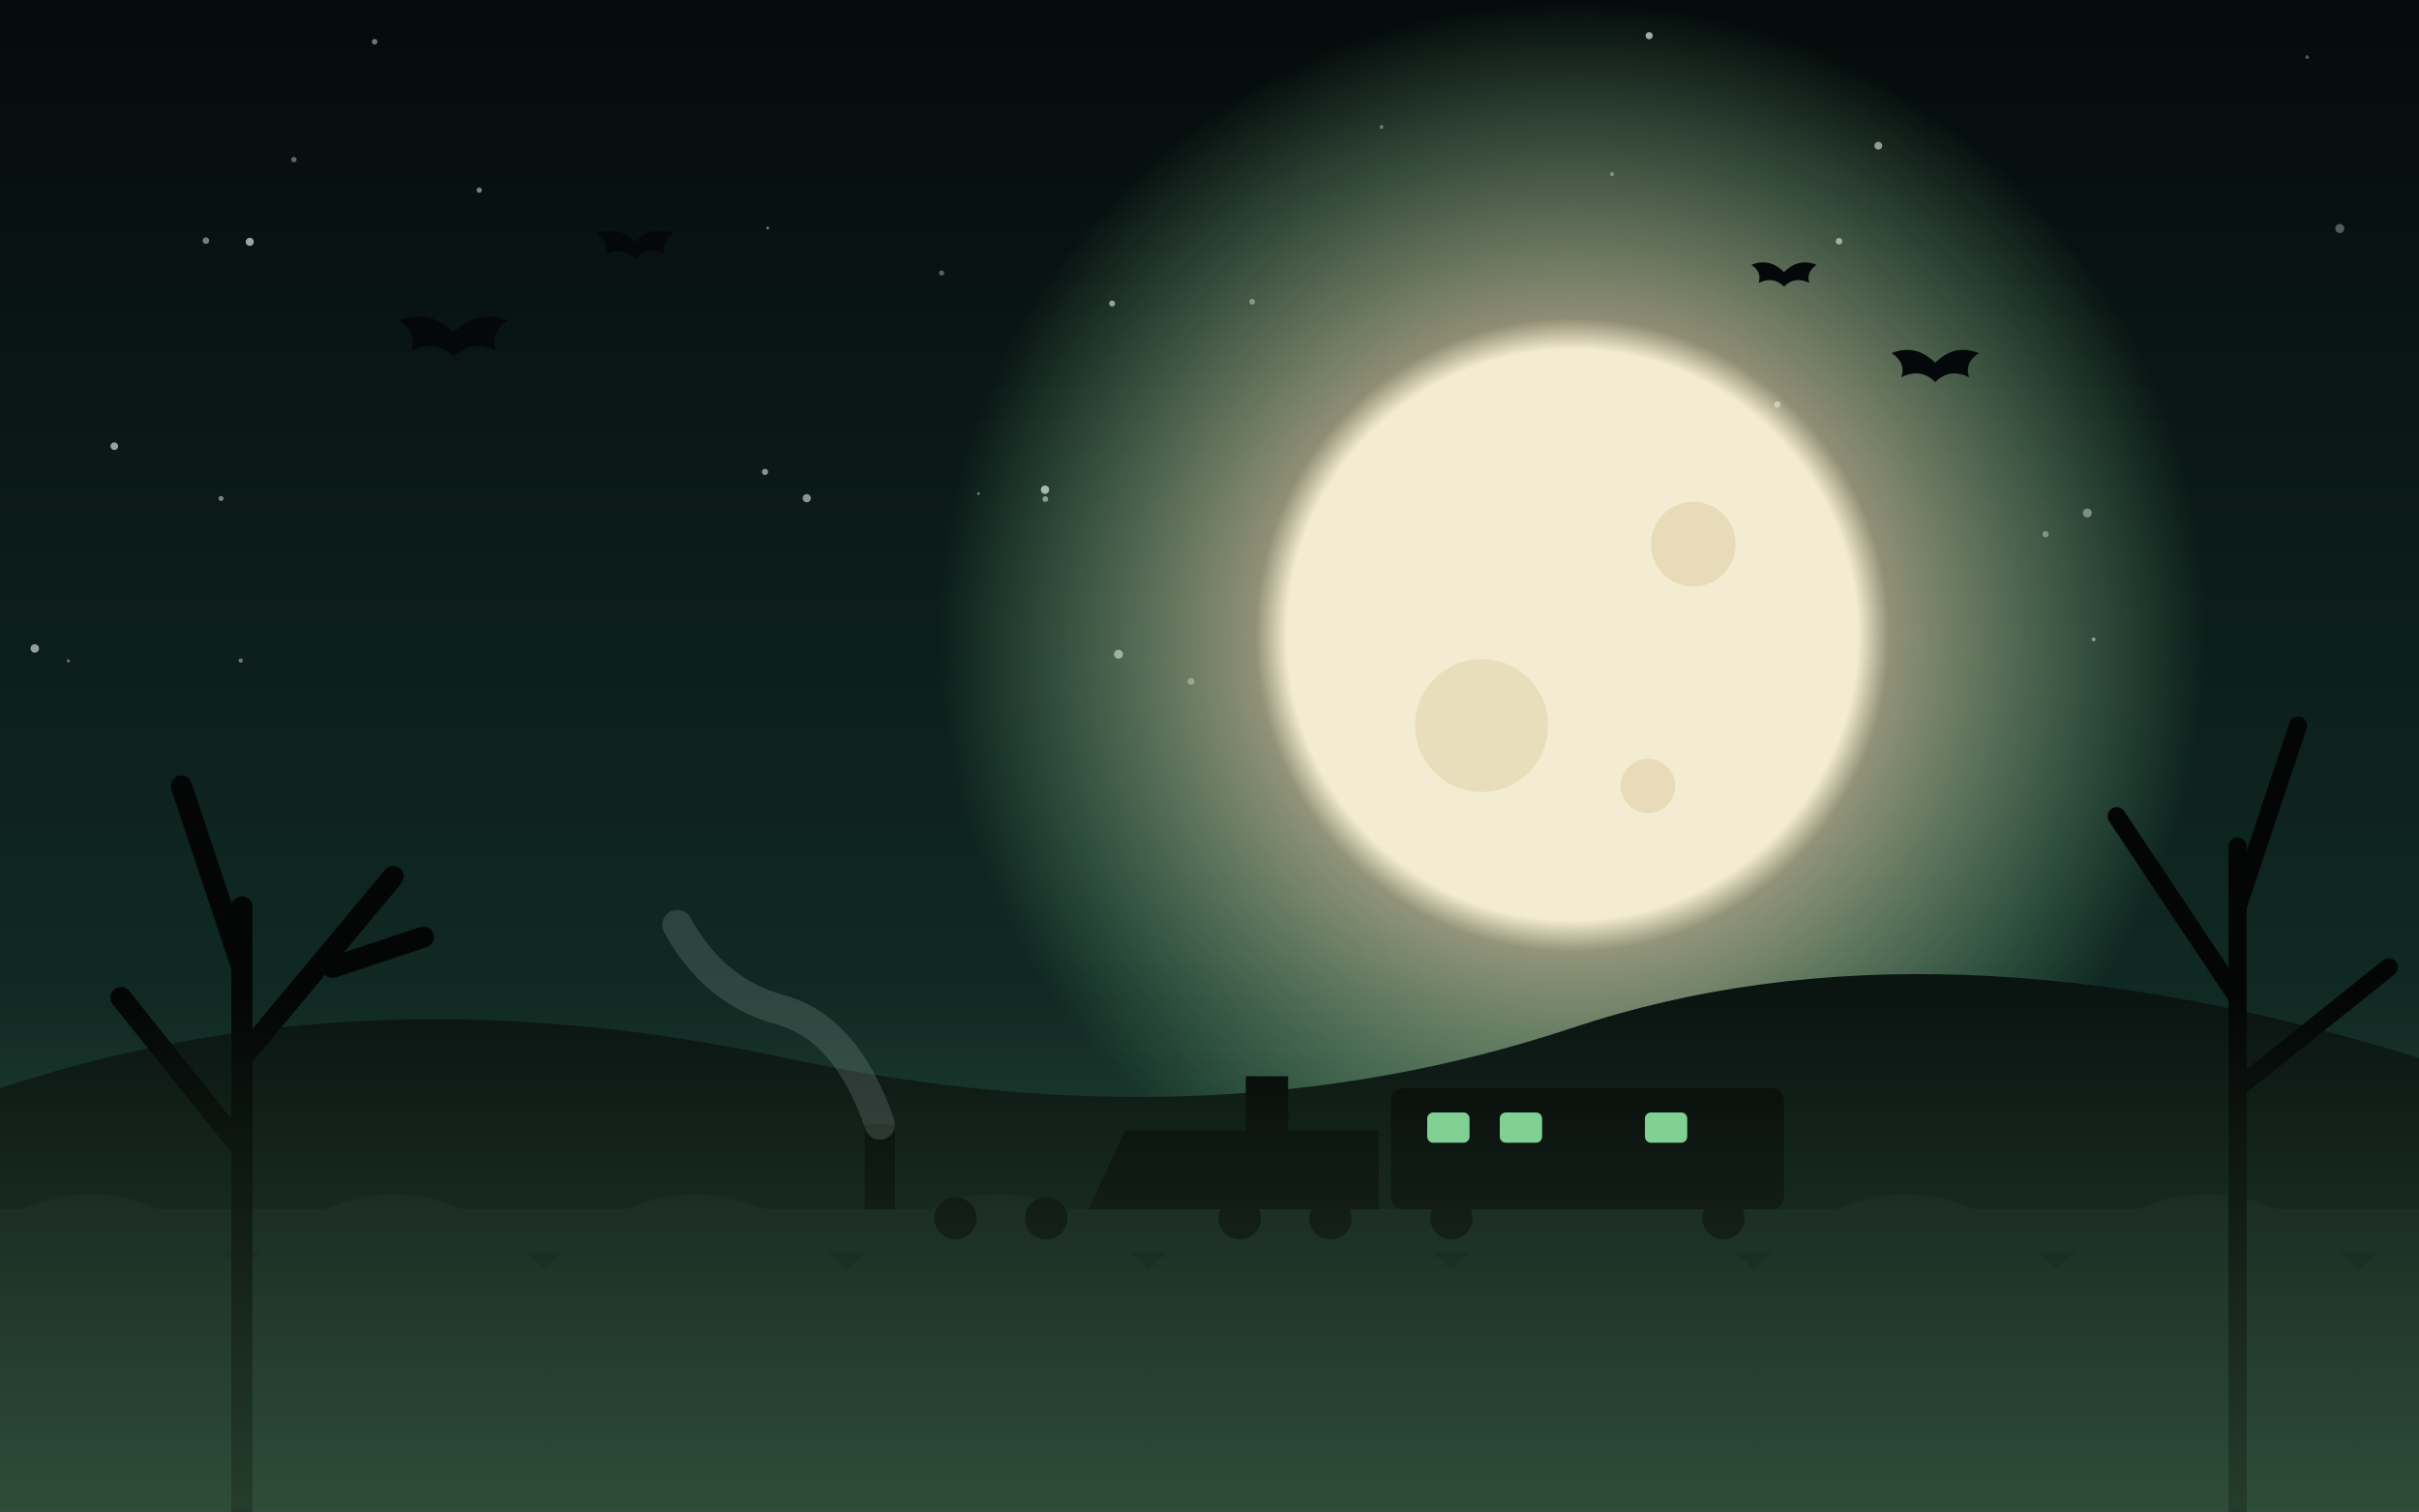
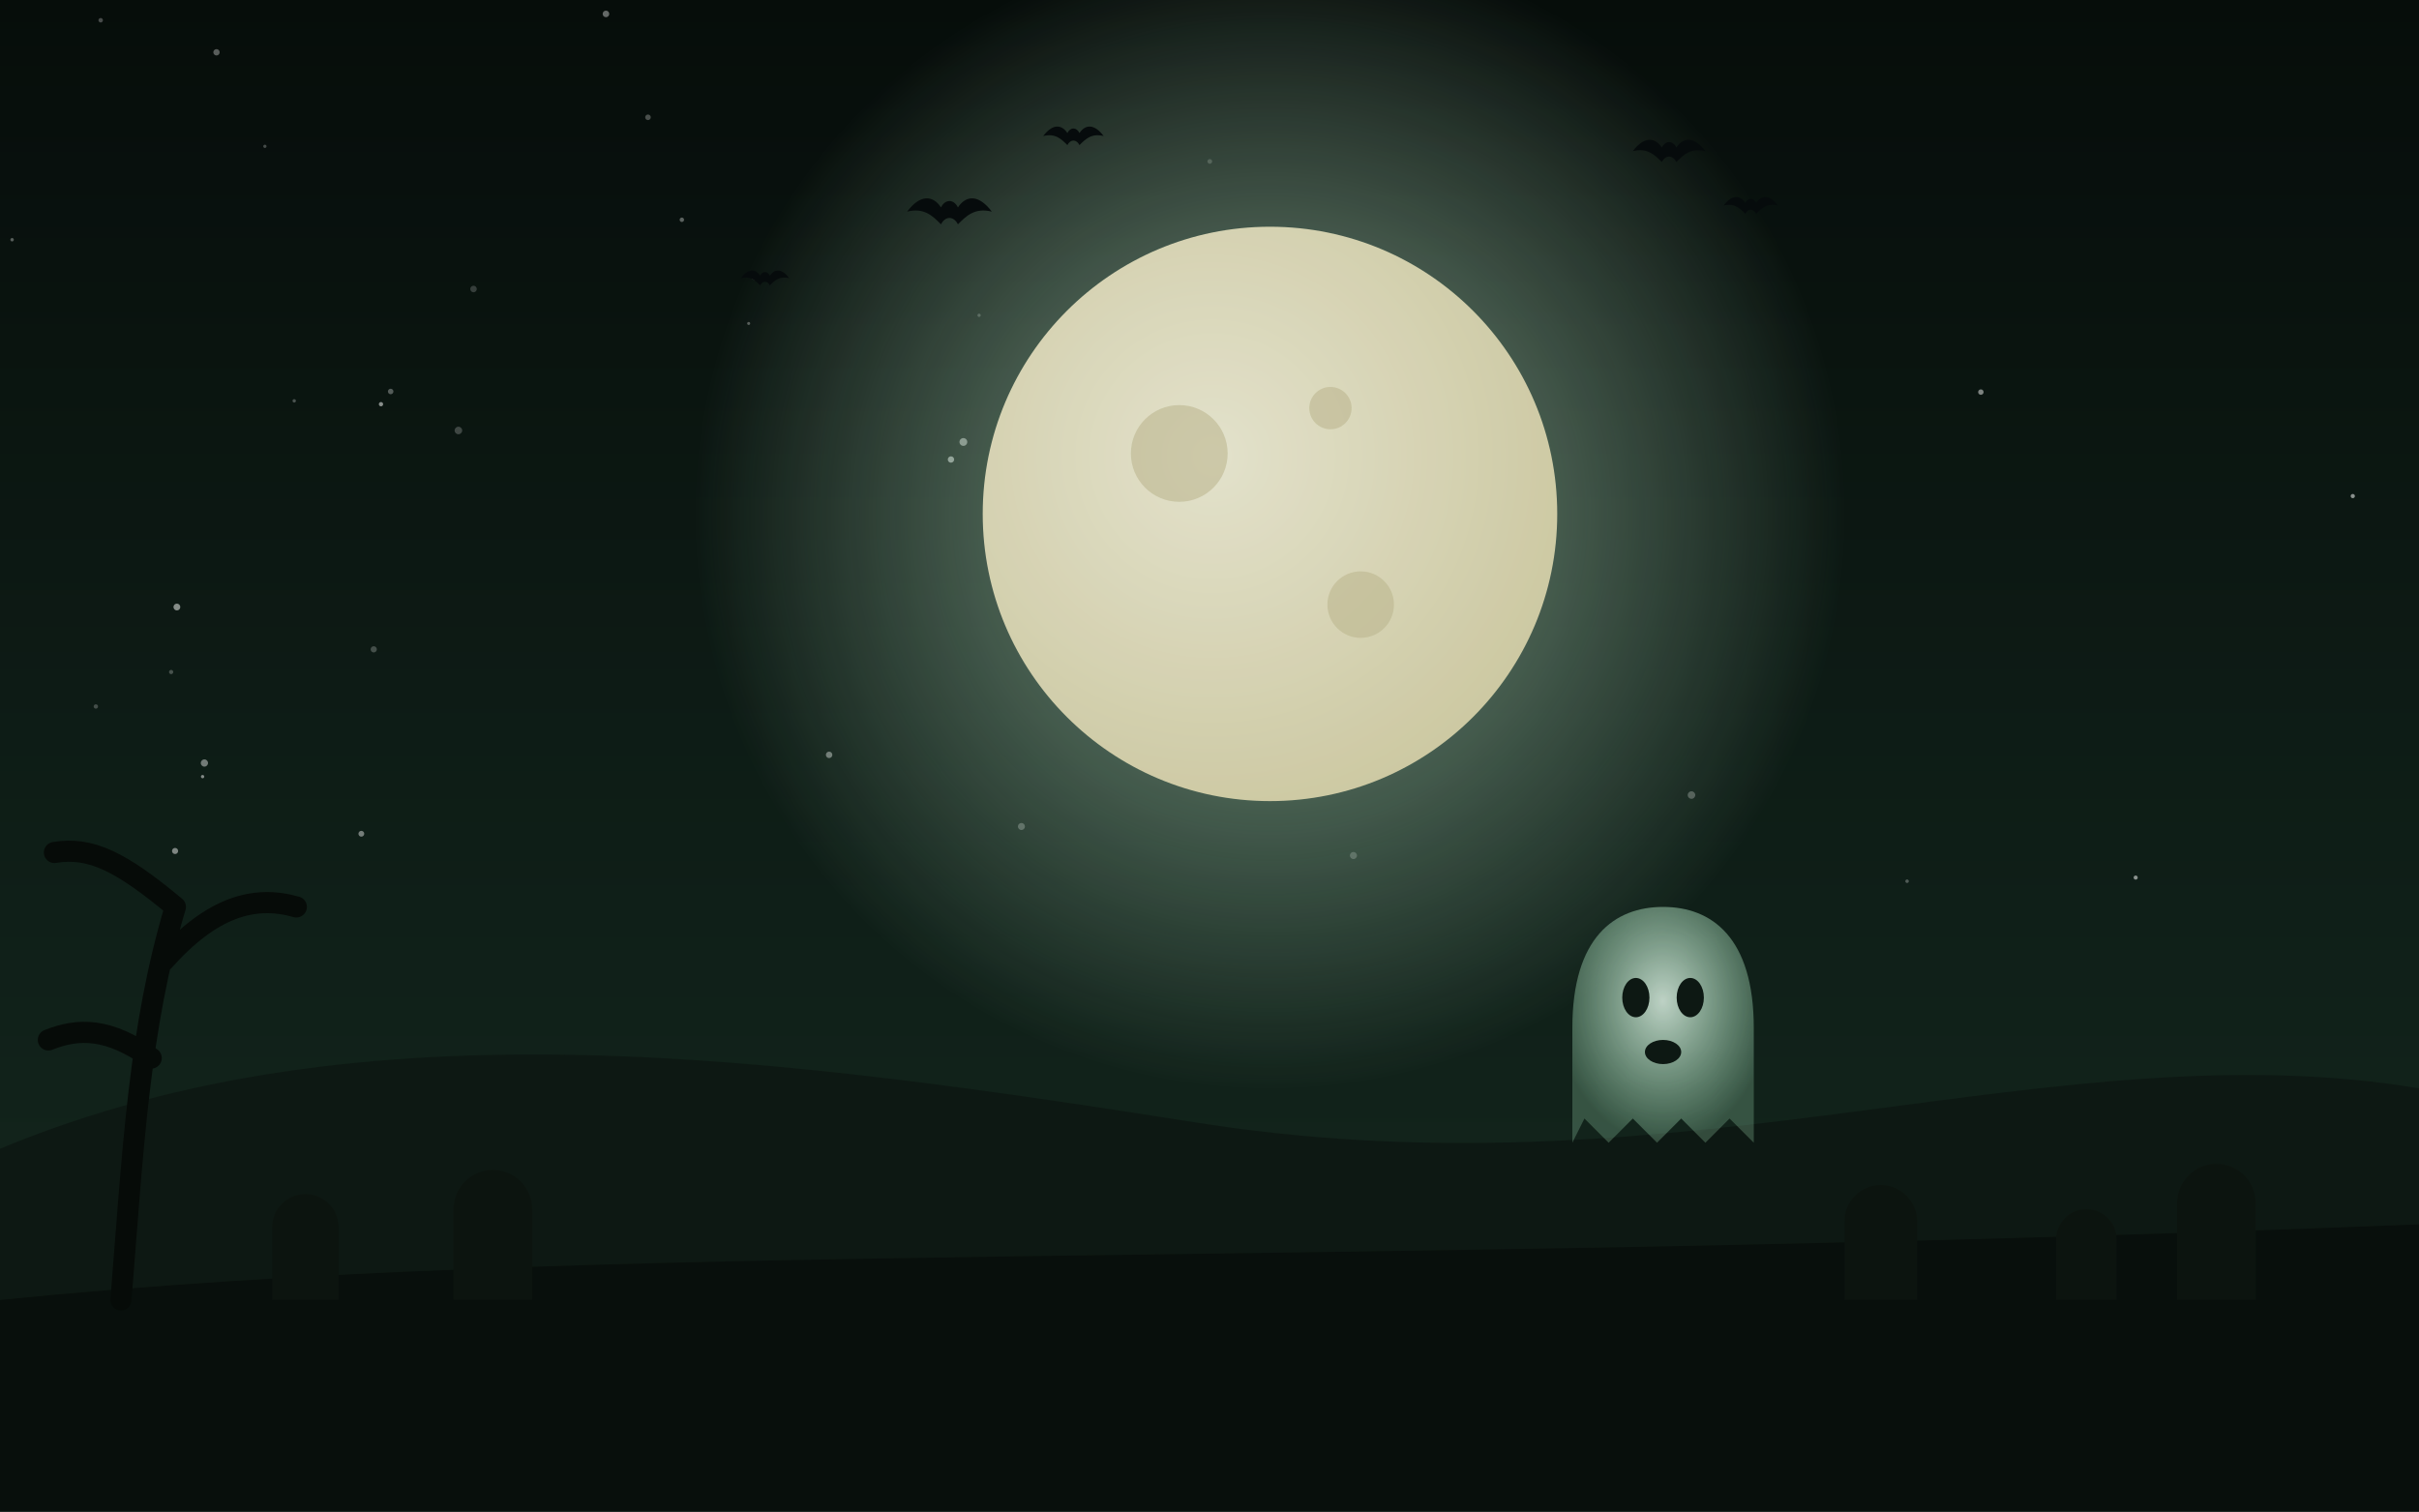
<svg xmlns="http://www.w3.org/2000/svg" viewBox="0 0 800 500" preserveAspectRatio="xMidYMid slice">
  <defs>
    <linearGradient id="sky" x1="0" y1="0" x2="0" y2="1">
-       <stop offset="0" stop-color="#050b0b" />
-       <stop offset=".6" stop-color="#0f2621" />
-       <stop offset="1" stop-color="#1a3a2e" />
+       <stop offset="0" stop-color="#050a08" />
+       <stop offset=".6" stop-color="#0f1f18" />
+       <stop offset="1" stop-color="#16291f" />
    </linearGradient>
-     <radialGradient id="moon" cx=".5" cy=".5" r=".5">
-       <stop offset=".45" stop-color="#f4ecd2" />
-       <stop offset=".5" stop-color="#e9ddb5" stop-opacity=".6" />
-       <stop offset="1" stop-color="#9dffb4" stop-opacity="0" />
+     <radialGradient id="halo" cx=".5" cy=".5" r=".5">
+       <stop offset=".3" stop-color="#bfe8c9" stop-opacity=".5" />
+       <stop offset="1" stop-color="#bfe8c9" stop-opacity="0" />
    </radialGradient>
-     <linearGradient id="fog" x1="0" y1="0" x2="0" y2="1">
-       <stop offset="0" stop-color="#9dffb4" stop-opacity="0" />
-       <stop offset="1" stop-color="#9dffb4" stop-opacity=".22" />
-     </linearGradient>
+     <radialGradient id="moon" cx=".4" cy=".4" r=".7">
+       <stop offset="0" stop-color="#fffbe3" />
+       <stop offset="1" stop-color="#e3dcb0" />
+     </radialGradient>
+     <radialGradient id="ghost" cx=".5" cy=".4" r=".6">
+       <stop offset="0" stop-color="#eafff1" stop-opacity=".9" />
+       <stop offset="1" stop-color="#b7ffd0" stop-opacity=".25" />
+     </radialGradient>
  </defs>
  <rect width="800" height="500" fill="url(#sky)" />
-   <circle cx="692.4" cy="211.5" r="0.63" fill="#fff" opacity="0.50" />
-   <circle cx="367.8" cy="100.4" r="0.99" fill="#fff" opacity="0.56" />
-   <circle cx="414.1" cy="99.8" r="0.95" fill="#fff" opacity="0.39" />
-   <circle cx="562.7" cy="200.6" r="0.73" fill="#fff" opacity="0.39" />
-   <circle cx="491.2" cy="143.4" r="1.43" fill="#fff" opacity="0.50" />
-   <circle cx="253.0" cy="156.1" r="1.03" fill="#fff" opacity="0.52" />
-   <circle cx="456.9" cy="42.0" r="0.63" fill="#fff" opacity="0.34" />
-   <circle cx="266.8" cy="164.8" r="1.36" fill="#fff" opacity="0.53" />
-   <circle cx="311.4" cy="90.3" r="0.84" fill="#fff" opacity="0.34" />
-   <circle cx="123.9" cy="13.8" r="0.92" fill="#fff" opacity="0.43" />
-   <circle cx="73.1" cy="164.9" r="0.84" fill="#fff" opacity="0.46" />
-   <circle cx="79.6" cy="218.5" r="0.70" fill="#fff" opacity="0.41" />
-   <circle cx="97.2" cy="52.8" r="0.88" fill="#fff" opacity="0.37" />
-   <circle cx="486.1" cy="150.3" r="1.23" fill="#fff" opacity="0.57" />
-   <circle cx="393.9" cy="225.4" r="1.15" fill="#fff" opacity="0.34" />
-   <circle cx="499.2" cy="191.4" r="1.38" fill="#fff" opacity="0.50" />
-   <circle cx="773.8" cy="75.6" r="1.49" fill="#fff" opacity="0.31" />
-   <circle cx="82.6" cy="80.0" r="1.34" fill="#fff" opacity="0.61" />
-   <circle cx="578.7" cy="142.1" r="0.66" fill="#fff" opacity="0.49" />
-   <circle cx="621.2" cy="48.2" r="1.29" fill="#fff" opacity="0.54" />
-   <circle cx="465.3" cy="247.3" r="0.74" fill="#fff" opacity="0.31" />
-   <circle cx="587.8" cy="133.8" r="1.08" fill="#fff" opacity="0.54" />
-   <circle cx="545.4" cy="11.8" r="1.18" fill="#fff" opacity="0.64" />
-   <circle cx="676.5" cy="176.7" r="1.02" fill="#fff" opacity="0.38" />
-   <circle cx="504.1" cy="147.5" r="0.88" fill="#fff" opacity="0.31" />
-   <circle cx="690.3" cy="169.7" r="1.47" fill="#fff" opacity="0.41" />
-   <circle cx="595.5" cy="244.0" r="1.03" fill="#fff" opacity="0.52" />
-   <circle cx="158.5" cy="62.9" r="0.89" fill="#fff" opacity="0.45" />
-   <circle cx="37.8" cy="147.6" r="1.26" fill="#fff" opacity="0.59" />
-   <circle cx="68.1" cy="79.6" r="1.08" fill="#fff" opacity="0.45" />
-   <circle cx="253.9" cy="75.4" r="0.48" fill="#fff" opacity="0.43" />
-   <circle cx="345.7" cy="165.1" r="0.95" fill="#fff" opacity="0.49" />
-   <circle cx="345.6" cy="162.0" r="1.39" fill="#fff" opacity="0.63" />
-   <circle cx="369.9" cy="216.4" r="1.48" fill="#fff" opacity="0.53" />
-   <circle cx="323.6" cy="163.3" r="0.46" fill="#fff" opacity="0.40" />
-   <circle cx="22.6" cy="218.6" r="0.52" fill="#fff" opacity="0.38" />
-   <circle cx="533.1" cy="57.6" r="0.70" fill="#fff" opacity="0.35" />
-   <circle cx="608.2" cy="79.8" r="1.09" fill="#fff" opacity="0.56" />
-   <circle cx="11.5" cy="214.5" r="1.40" fill="#fff" opacity="0.57" />
-   <circle cx="763.0" cy="18.9" r="0.60" fill="#fff" opacity="0.31" />
-   <circle cx="520" cy="210" r="210" fill="url(#moon)" />
-   <circle cx="560" cy="180" r="14" fill="#ddd0a6" opacity=".6" />
-   <circle cx="490" cy="240" r="22" fill="#ddd0a6" opacity=".5" />
-   <circle cx="545" cy="260" r="9" fill="#ddd0a6" opacity=".6" />
-   <path d="M0 360 Q120 320 260 350 T520 340 T800 350 V500 H0Z" fill="#0a1411" />
-   <rect x="0" y="400" width="800" height="14" fill="#0f1a16" />
-   <path d="M-20 500 V420 Q30 370 80 420 V500Z" fill="#0f1a16" />
-   <path d="M80 500 V420 Q130 370 180 420 V500Z" fill="#0f1a16" />
-   <path d="M180 500 V420 Q230 370 280 420 V500Z" fill="#0f1a16" />
-   <path d="M280 500 V420 Q330 370 380 420 V500Z" fill="#0f1a16" />
-   <path d="M380 500 V420 Q430 370 480 420 V500Z" fill="#0f1a16" />
-   <path d="M480 500 V420 Q530 370 580 420 V500Z" fill="#0f1a16" />
-   <path d="M580 500 V420 Q630 370 680 420 V500Z" fill="#0f1a16" />
-   <path d="M680 500 V420 Q730 370 780 420 V500Z" fill="#0f1a16" />
-   <path d="M780 500 V420 Q830 370 880 420 V500Z" fill="#0f1a16" />
-   <g fill="#040706">
-     <path d="M300 400 h60 l12 -26 h40 v-18 h14 v18 h30 v26 Z" />
-     <rect x="286" y="372" width="10" height="28" />
-     <circle cx="316" cy="403" r="7" />
-     <circle cx="346" cy="403" r="7" />
-     <circle cx="410" cy="403" r="7" />
-     <circle cx="440" cy="403" r="7" />
-     <rect x="460" y="360" width="130" height="40" rx="4" />
-     <circle cx="480" cy="403" r="7" />
-     <circle cx="570" cy="403" r="7" />
+   <circle cx="361.9" cy="160.0" r="0.88" fill="#fff" opacity="0.58" />
+   <circle cx="559.4" cy="263.0" r="1.25" fill="#fff" opacity="0.30" />
+   <circle cx="447.6" cy="283.0" r="1.17" fill="#fff" opacity="0.25" />
+   <circle cx="97.3" cy="132.6" r="0.56" fill="#fff" opacity="0.30" />
+   <circle cx="58.5" cy="200.8" r="1.13" fill="#fff" opacity="0.56" />
+   <circle cx="123.6" cy="214.8" r="1.03" fill="#fff" opacity="0.26" />
+   <circle cx="706.3" cy="290.3" r="0.68" fill="#fff" opacity="0.58" />
+   <circle cx="318.6" cy="146.2" r="1.29" fill="#fff" opacity="0.53" />
+   <circle cx="129.2" cy="129.5" r="0.91" fill="#fff" opacity="0.34" />
+   <circle cx="156.6" cy="95.6" r="1.08" fill="#fff" opacity="0.21" />
+   <circle cx="443.2" cy="132.1" r="0.51" fill="#fff" opacity="0.33" />
+   <circle cx="499.1" cy="153.7" r="0.55" fill="#fff" opacity="0.59" />
+   <circle cx="630.7" cy="291.5" r="0.58" fill="#fff" opacity="0.31" />
+   <circle cx="31.7" cy="233.7" r="0.72" fill="#fff" opacity="0.25" />
+   <circle cx="337.8" cy="273.4" r="1.16" fill="#fff" opacity="0.30" />
+   <circle cx="119.5" cy="275.8" r="0.96" fill="#fff" opacity="0.48" />
+   <circle cx="71.6" cy="17.3" r="1.05" fill="#fff" opacity="0.37" />
+   <circle cx="57.9" cy="281.5" r="1.01" fill="#fff" opacity="0.52" />
+   <circle cx="67.0" cy="256.9" r="0.55" fill="#fff" opacity="0.55" />
+   <circle cx="363.0" cy="101.7" r="0.94" fill="#fff" opacity="0.57" />
+   <circle cx="214.3" cy="38.8" r="0.92" fill="#fff" opacity="0.30" />
+   <circle cx="87.6" cy="48.4" r="0.54" fill="#fff" opacity="0.28" />
+   <circle cx="249.6" cy="91.5" r="1.11" fill="#fff" opacity="0.32" />
+   <circle cx="400.1" cy="53.4" r="0.78" fill="#fff" opacity="0.21" />
+   <circle cx="200.4" cy="4.6" r="1.09" fill="#fff" opacity="0.42" />
+   <circle cx="151.6" cy="142.4" r="1.25" fill="#fff" opacity="0.24" />
+   <circle cx="655.1" cy="129.7" r="0.90" fill="#fff" opacity="0.53" />
+   <circle cx="314.5" cy="152.0" r="1.05" fill="#fff" opacity="0.59" />
+   <circle cx="274.2" cy="249.7" r="1.07" fill="#fff" opacity="0.45" />
+   <circle cx="323.8" cy="104.3" r="0.54" fill="#fff" opacity="0.25" />
+   <circle cx="56.6" cy="222.3" r="0.70" fill="#fff" opacity="0.27" />
+   <circle cx="67.6" cy="252.4" r="1.20" fill="#fff" opacity="0.47" />
+   <circle cx="225.5" cy="72.7" r="0.73" fill="#fff" opacity="0.38" />
+   <circle cx="126.0" cy="133.7" r="0.71" fill="#fff" opacity="0.58" />
+   <circle cx="778.1" cy="164.1" r="0.70" fill="#fff" opacity="0.59" />
+   <circle cx="247.6" cy="107.0" r="0.50" fill="#fff" opacity="0.35" />
+   <circle cx="379.7" cy="150.8" r="0.66" fill="#fff" opacity="0.40" />
+   <circle cx="4.0" cy="79.3" r="0.57" fill="#fff" opacity="0.36" />
+   <circle cx="33.3" cy="6.7" r="0.74" fill="#fff" opacity="0.29" />
+   <circle cx="468.5" cy="158.8" r="1.10" fill="#fff" opacity="0.46" />
+   <circle cx="420" cy="170" r="190" fill="url(#halo)" />
+   <circle cx="420" cy="170" r="95" fill="url(#moon)" />
+   <g fill="#cfc79a" opacity=".55">
+     <circle cx="390" cy="150" r="16" />
+     <circle cx="450" cy="200" r="11" />
+     <circle cx="440" cy="135" r="7" />
  </g>
-   <g fill="#9dffb4" opacity=".8">
-     <rect x="472" y="368" width="14" height="10" rx="2" />
-     <rect x="496" y="368" width="14" height="10" rx="2" />
-     <rect x="544" y="368" width="14" height="10" rx="2" />
+   <path transform="translate(300 70) scale(1.4)" d="M0 0 C3 -4 6 -4 8 -1 C9 -3 11 -3 12 -1 C14 -4 17 -4 20 0 C16 -1 14 1 12 3 C11 1 9 1 8 3 C6 1 4 -1 0 0 Z" fill="#05080a" />
+   <path transform="translate(345 45) scale(1)" d="M0 0 C3 -4 6 -4 8 -1 C9 -3 11 -3 12 -1 C14 -4 17 -4 20 0 C16 -1 14 1 12 3 C11 1 9 1 8 3 C6 1 4 -1 0 0 Z" fill="#05080a" />
+   <path transform="translate(540 50) scale(1.2)" d="M0 0 C3 -4 6 -4 8 -1 C9 -3 11 -3 12 -1 C14 -4 17 -4 20 0 C16 -1 14 1 12 3 C11 1 9 1 8 3 C6 1 4 -1 0 0 Z" fill="#05080a" />
+   <path transform="translate(570 68) scale(0.9)" d="M0 0 C3 -4 6 -4 8 -1 C9 -3 11 -3 12 -1 C14 -4 17 -4 20 0 C16 -1 14 1 12 3 C11 1 9 1 8 3 C6 1 4 -1 0 0 Z" fill="#05080a" />
+   <path transform="translate(245 92) scale(0.8)" d="M0 0 C3 -4 6 -4 8 -1 C9 -3 11 -3 12 -1 C14 -4 17 -4 20 0 C16 -1 14 1 12 3 C11 1 9 1 8 3 C6 1 4 -1 0 0 Z" fill="#05080a" />
+   <path d="M0 380 C120 330 260 350 400 372 C560 396 680 340 800 360 L800 500 L0 500 Z" fill="#0d1712" />
+   <path d="M0 430 C200 410 420 420 800 405 L800 500 L0 500 Z" fill="#070d0a" />
+   <path d="M90 430 v-24 a11.0 11.0 0 0 1 22 0 v24 Z" fill="#0b120e" />
+   <path d="M150 430 v-30 a13.0 13.0 0 0 1 26 0 v30 Z" fill="#0b120e" />
+   <path d="M610 430 v-26 a12.0 12.0 0 0 1 24 0 v26 Z" fill="#0b120e" />
+   <path d="M680 430 v-20 a10.0 10.0 0 0 1 20 0 v20 Z" fill="#0b120e" />
+   <path d="M720 430 v-32 a13.0 13.0 0 0 1 26 0 v32 Z" fill="#0b120e" />
+   <path d="M40 430 C44 380 46 340 58 300 M58 300 C40 285 30 280 18 282 M54 318 C70 300 84 296 98 300 M50 350 C36 340 26 340 16 344" fill="none" stroke="#050806" stroke-width="7" stroke-linecap="round" />
+   <g transform="translate(520 300)">
+     <path d="M0 40 C0 10 14 0 30 0 C46 0 60 10 60 40 L60 78 L52 70 L44 78 L36 70 L28 78 L20 70 L12 78 L4 70 L0 78 Z" fill="url(#ghost)" />
+     <ellipse cx="21" cy="30" rx="4.5" ry="6.5" fill="#0d1712" />
+     <ellipse cx="39" cy="30" rx="4.5" ry="6.5" fill="#0d1712" />
+     <ellipse cx="30" cy="48" rx="6" ry="4" fill="#0d1712" />
  </g>
-   <path d="M291 372 Q280 340 258 334 Q236 328 224 306" stroke="#b9c8c0" stroke-width="10" fill="none" opacity=".18" stroke-linecap="round" />
-   <g stroke="#030605" stroke-linecap="round" fill="none">
-     <path d="M80 500 V300 M80 380 L40 330 M80 350 L130 290 M80 320 L60 260 M110 320 L140 310" stroke-width="7" />
-     <path d="M740 500 V280 M740 360 L790 320 M740 330 L700 270 M740 300 L760 240" stroke-width="6" />
-   </g>
-   <path transform="translate(150 110) scale(1)" d="M0 0 Q-8 -8 -18 -4 Q-12 0 -14 6 Q-6 2 0 8 Q6 2 14 6 Q12 0 18 -4 Q8 -8 0 0Z" fill="#05080a" />
-   <path transform="translate(210 80) scale(0.7)" d="M0 0 Q-8 -8 -18 -4 Q-12 0 -14 6 Q-6 2 0 8 Q6 2 14 6 Q12 0 18 -4 Q8 -8 0 0Z" fill="#05080a" />
-   <path transform="translate(640 120) scale(0.8)" d="M0 0 Q-8 -8 -18 -4 Q-12 0 -14 6 Q-6 2 0 8 Q6 2 14 6 Q12 0 18 -4 Q8 -8 0 0Z" fill="#05080a" />
-   <path transform="translate(590 90) scale(0.6)" d="M0 0 Q-8 -8 -18 -4 Q-12 0 -14 6 Q-6 2 0 8 Q6 2 14 6 Q12 0 18 -4 Q8 -8 0 0Z" fill="#05080a" />
-   <rect y="330" width="800" height="170" fill="url(#fog)" />
+   <rect y="0" width="800" height="500" fill="#0f1f18" opacity=".12" />
</svg>
